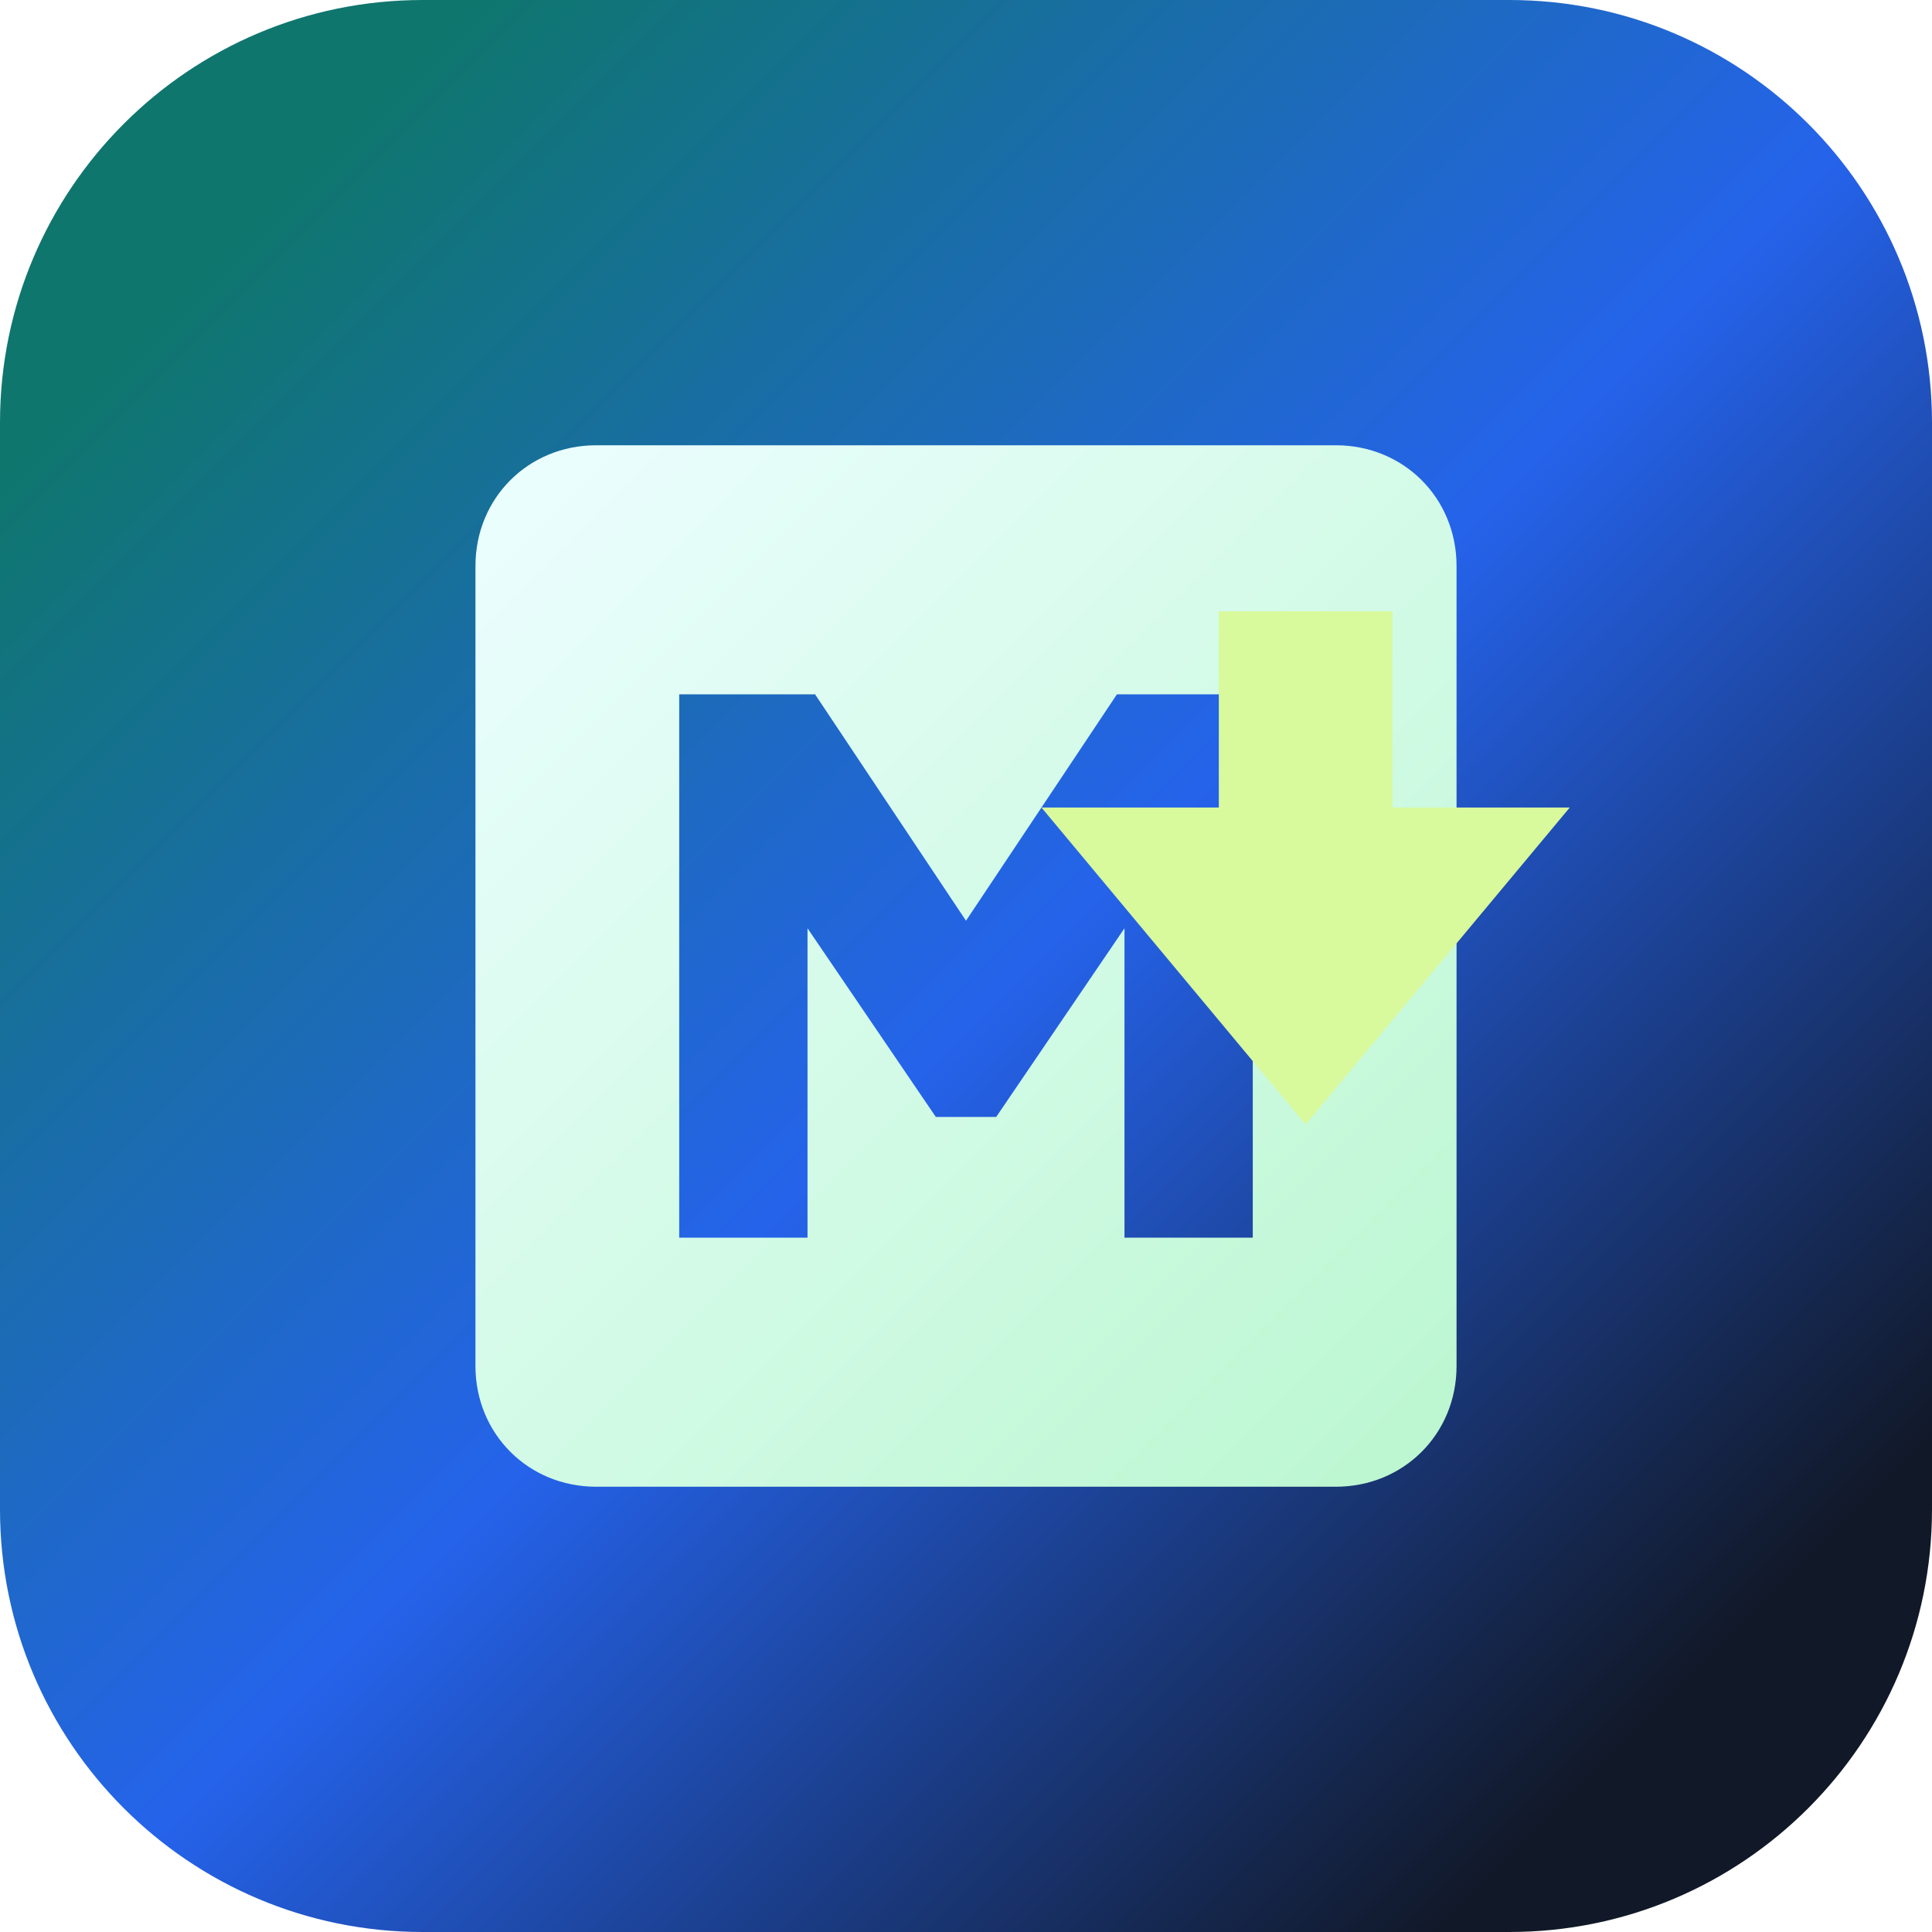
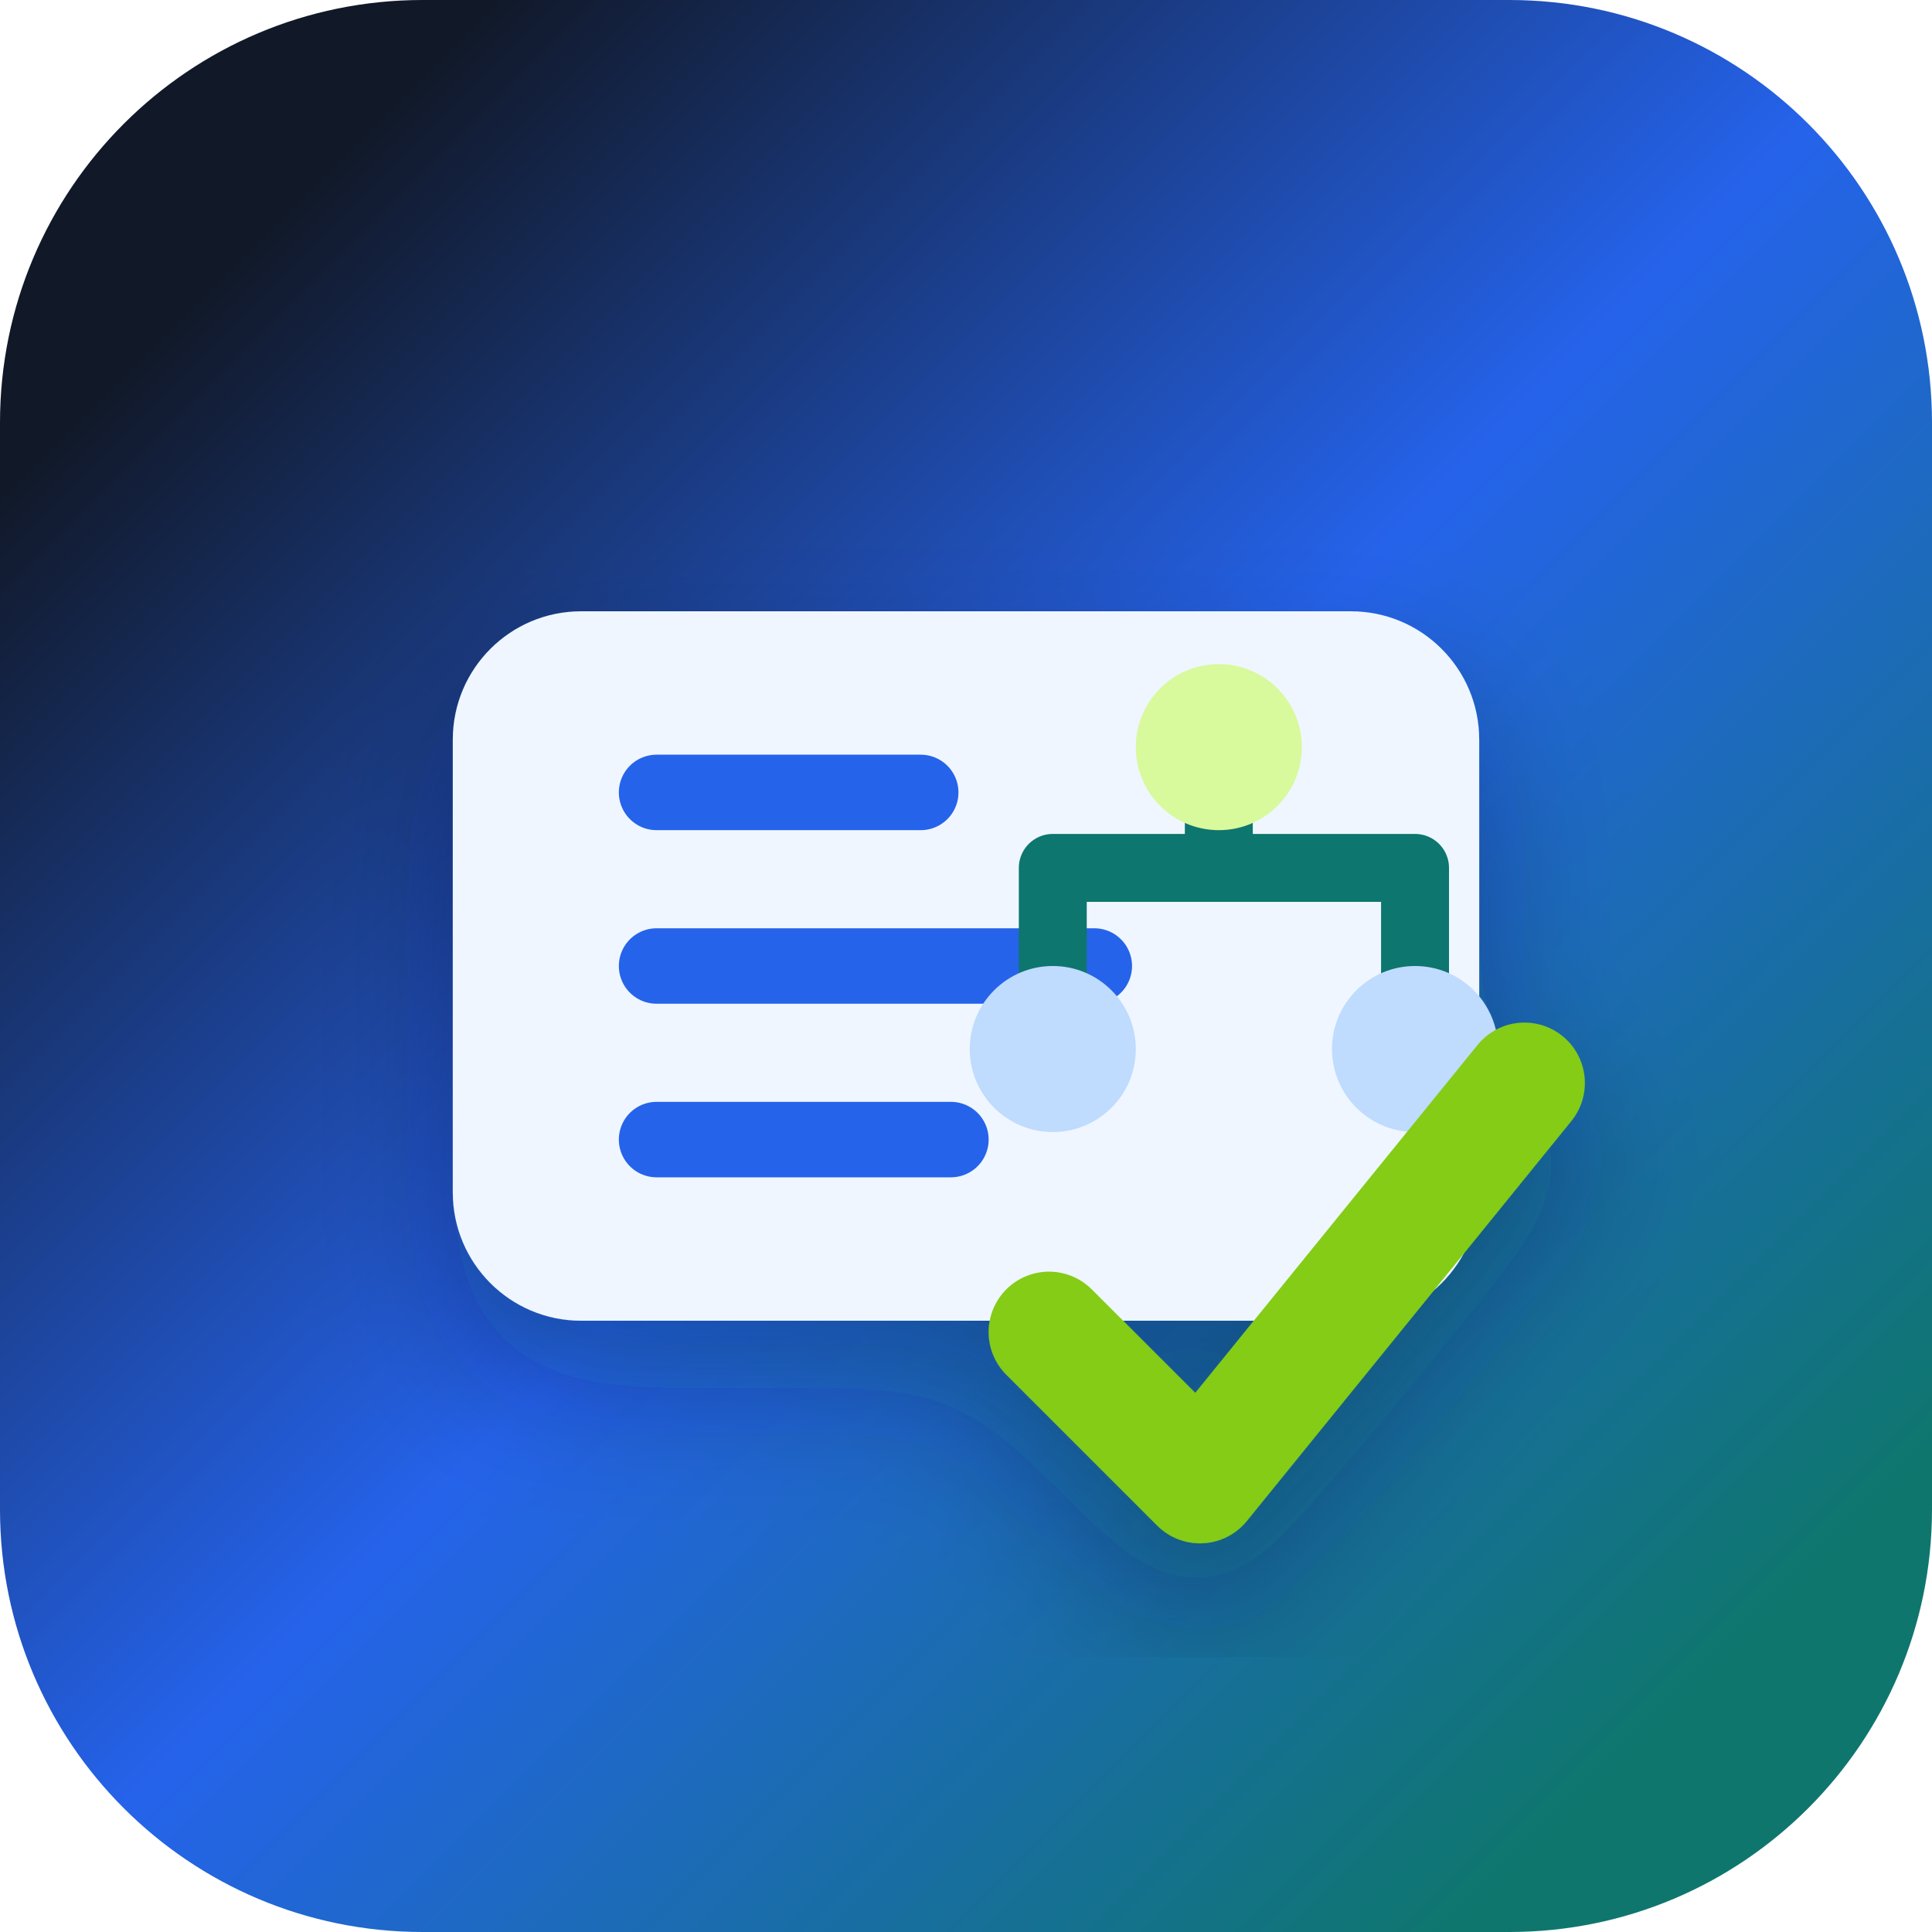
<svg xmlns="http://www.w3.org/2000/svg" viewBox="0 0 512 512" role="img" aria-labelledby="title desc">
  <defs>
    <linearGradient id="bg" x1="64" x2="448" y1="64" y2="448" gradientUnits="userSpaceOnUse">
-       <stop stop-color="#0f766e" />
-       <stop offset="0.52" stop-color="#2563eb" />
-       <stop offset="1" stop-color="#111827" />
+       <stop stop-color="#111827" />
+       <stop offset="0.5" stop-color="#2563eb" />
+       <stop offset="1" stop-color="#0f766e" />
    </linearGradient>
-     <linearGradient id="mark" x1="128" x2="384" y1="128" y2="384" gradientUnits="userSpaceOnUse">
-       <stop stop-color="#ecfeff" />
-       <stop offset="1" stop-color="#bbf7d0" />
-     </linearGradient>
+     <filter id="shadow" x="-20%" y="-20%" width="140%" height="140%">
+       <feDropShadow dx="0" dy="18" stdDeviation="18" flood-color="#0f172a" flood-opacity="0.32" />
+     </filter>
  </defs>
  <rect width="512" height="512" rx="112" fill="url(#bg)" />
-   <path fill="url(#mark)" d="M126 150c0-18 14-32 32-32h196c18 0 32 14 32 32v212c0 18-14 32-32 32H158c-18 0-32-14-32-32V150Zm54 34v144h34v-82l34 50h16l34-50v82h34V184h-36l-40 60-40-60h-36Z" />
-   <path fill="#d9f99d" d="M369 214h47l-70 84-70-84h47v-52h46v52Z" />
+   <g filter="url(#shadow)">
+     <path d="M154 162h204a34 34 0 0 1 34 34v120a34 34 0 0 1-34 34H154a34 34 0 0 1-34-34V196a34 34 0 0 1 34-34Z" fill="#eff6ff" />
+     <path d="M174 210h70m-70 46h116m-116 46h78" stroke="#2563eb" stroke-width="20" stroke-linecap="round" />
+     <path d="M323 230v-32m0 32h-44m44 0h52m-96 0v48m96-48v48" stroke="#0f766e" stroke-width="18" stroke-linecap="round" stroke-linejoin="round" />
+     <circle cx="323" cy="198" r="22" fill="#d9f99d" />
+     <circle cx="279" cy="278" r="22" fill="#bfdbfe" />
+     <circle cx="375" cy="278" r="22" fill="#bfdbfe" />
+     <path d="m278 353 40 40 86-106" fill="none" stroke="#84cc16" stroke-width="32" stroke-linecap="round" stroke-linejoin="round" />
+   </g>
</svg>
